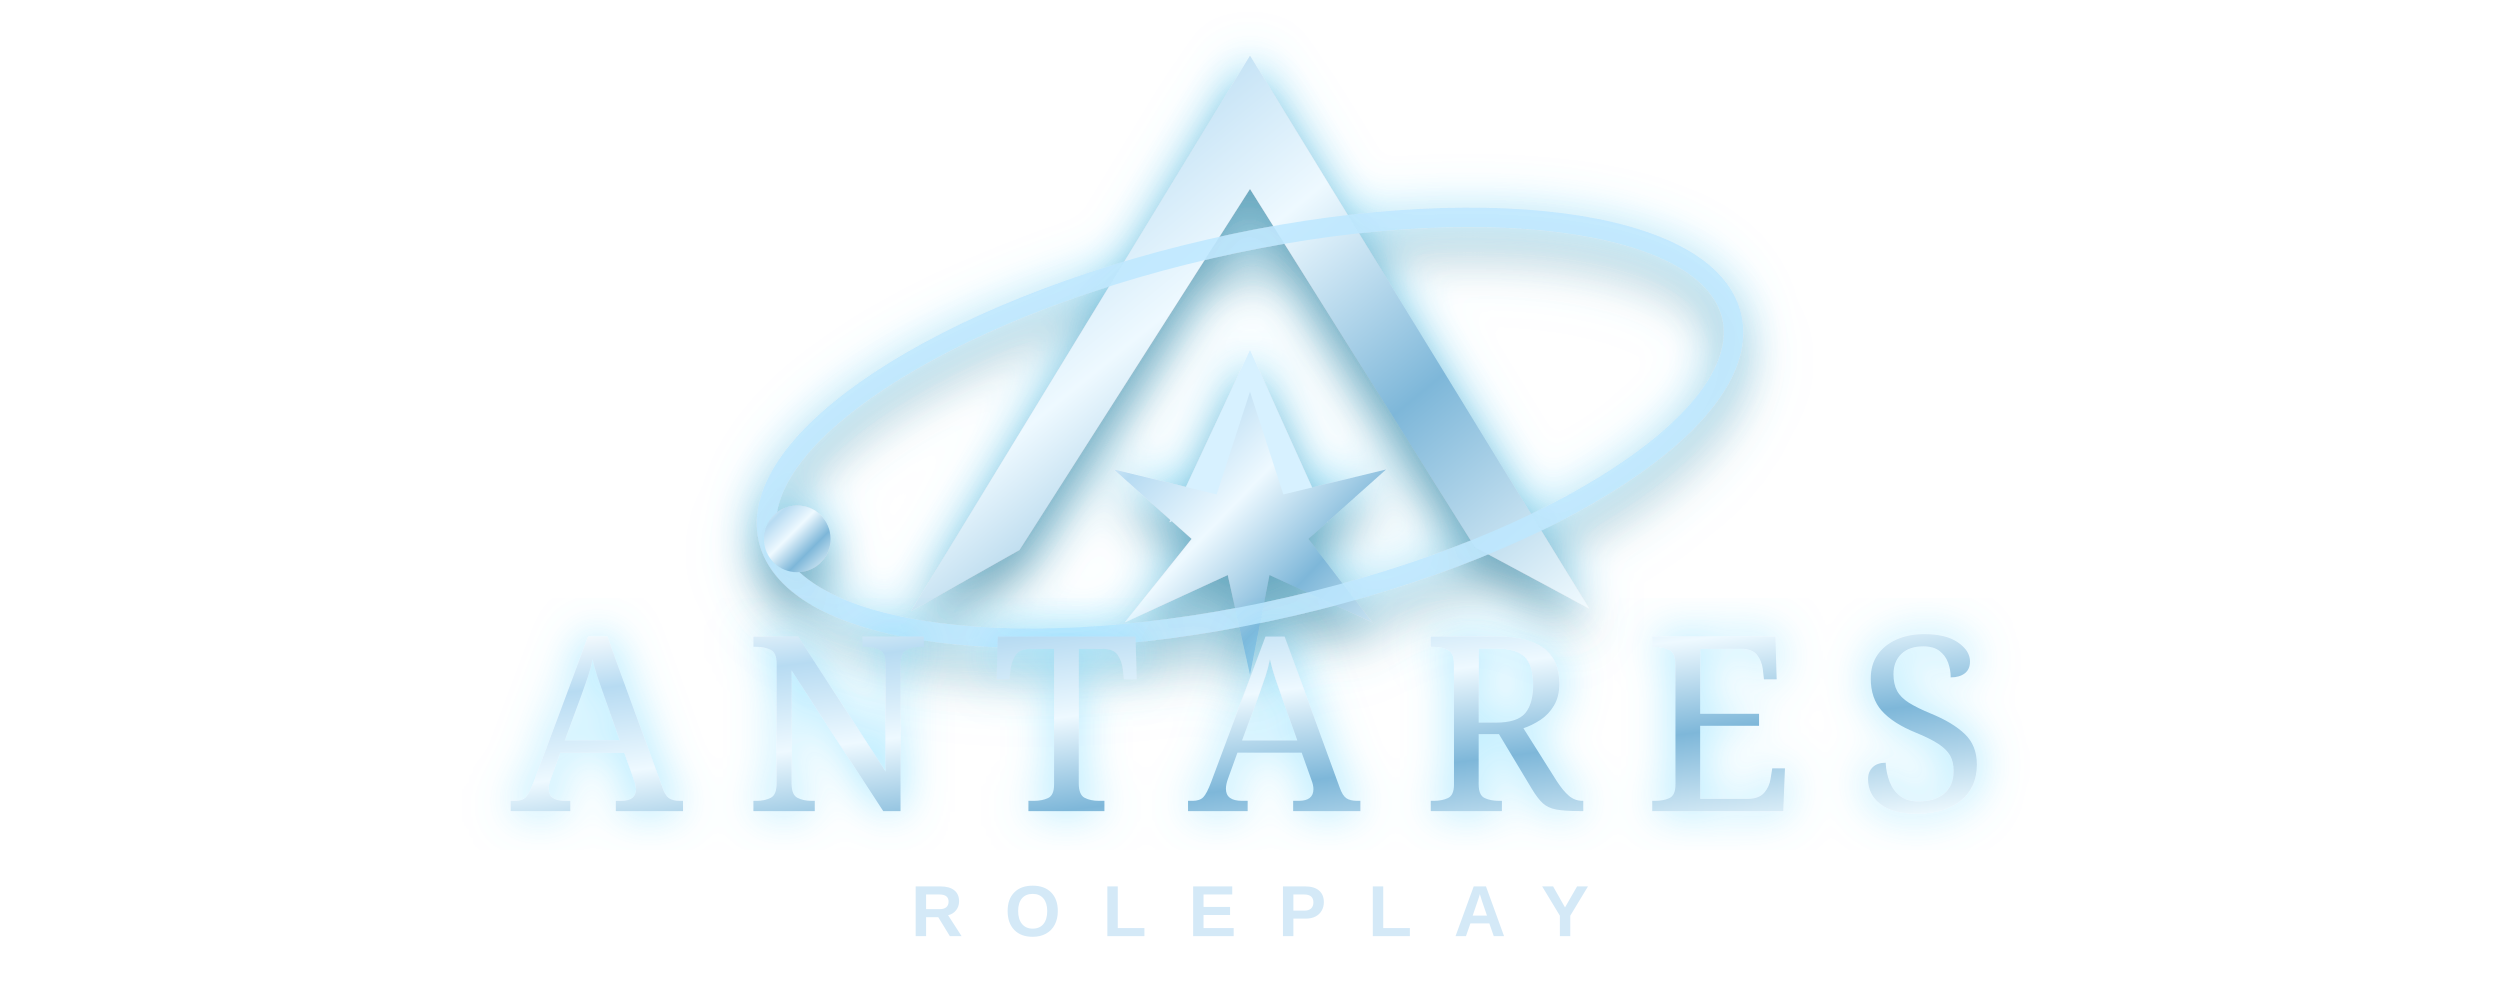
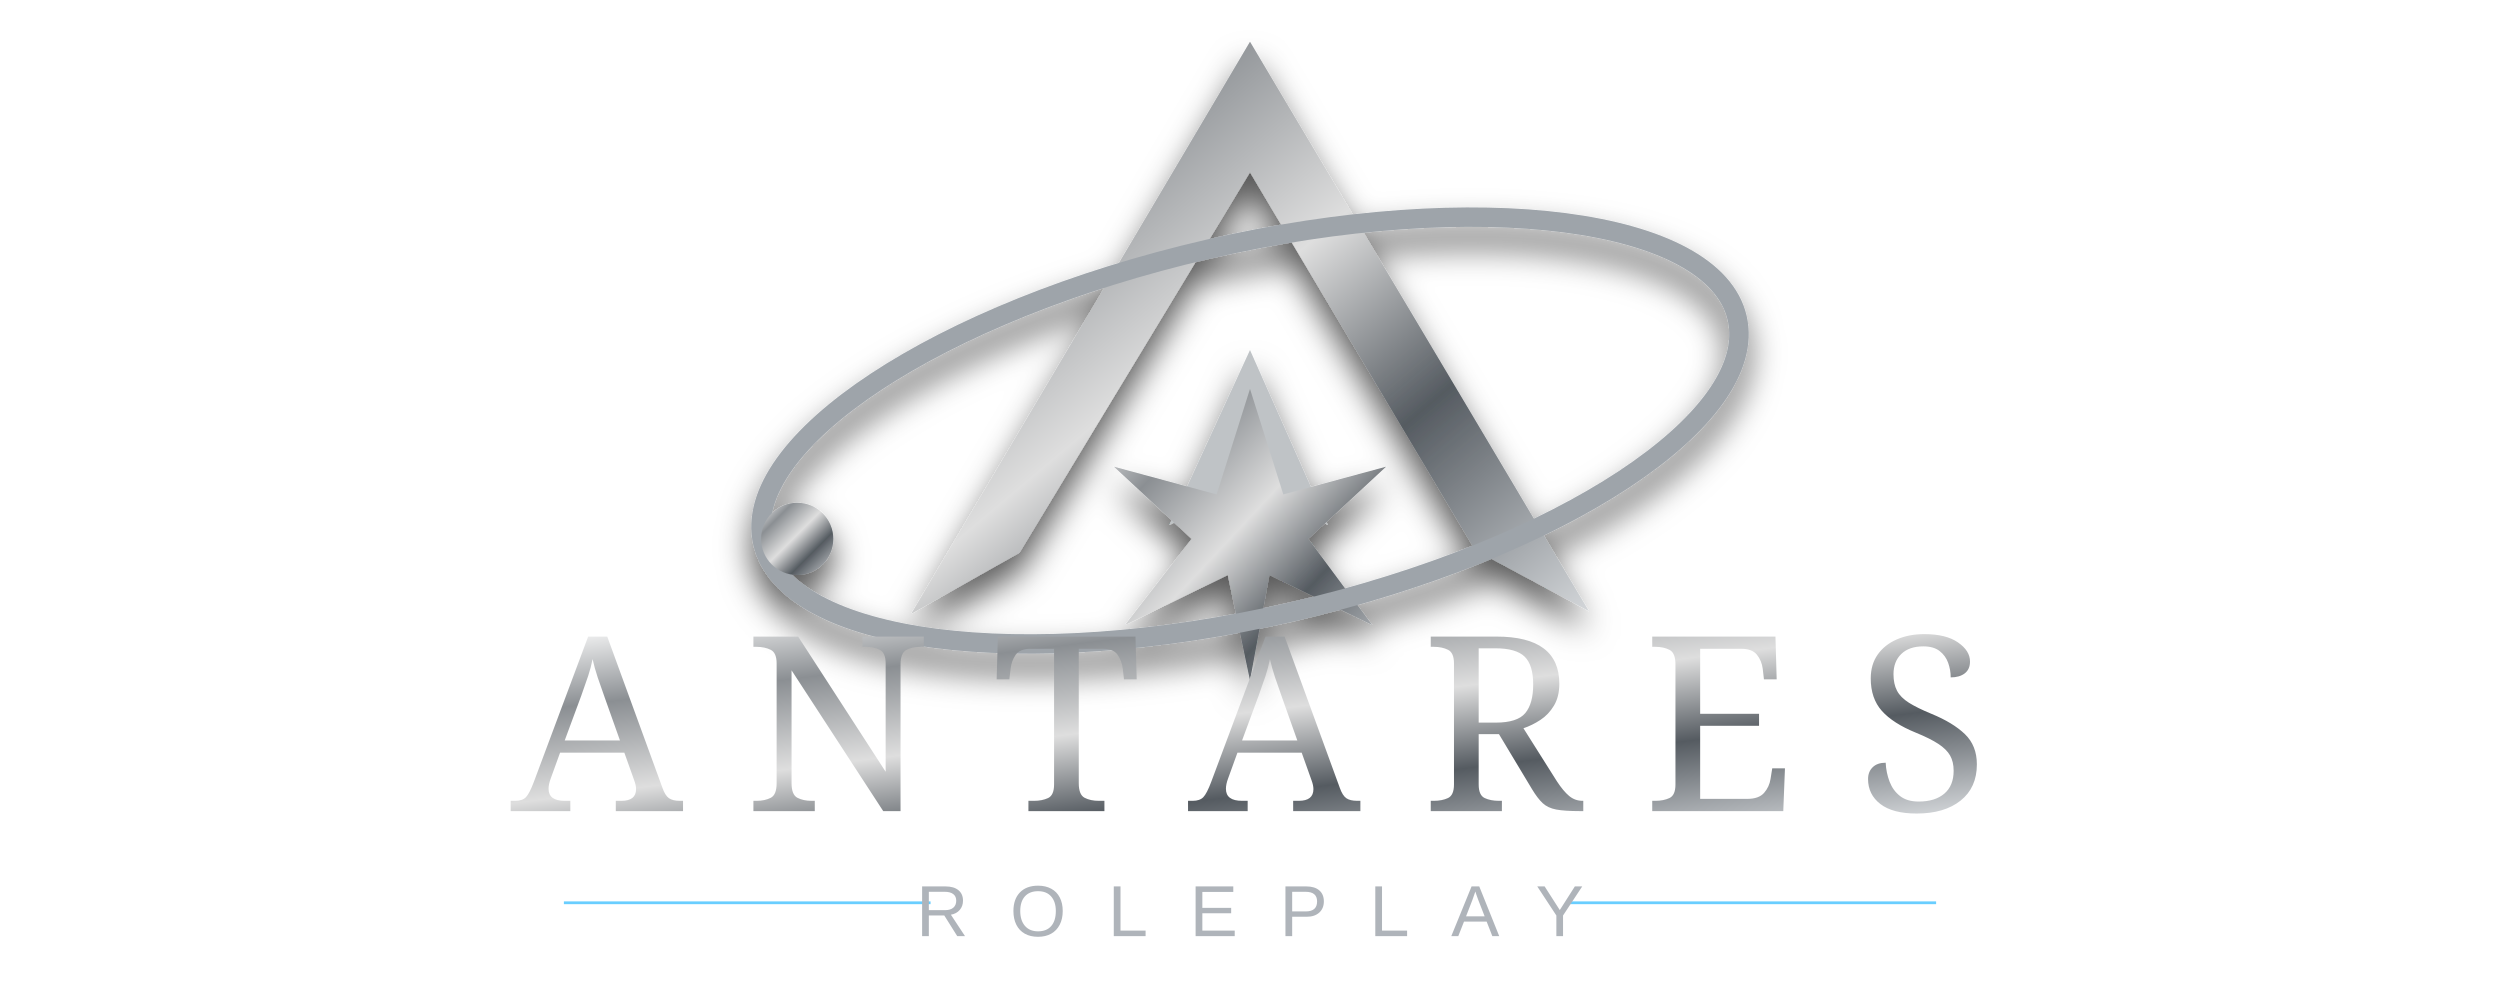
<svg xmlns="http://www.w3.org/2000/svg" viewBox="0 0 900 360">
  <defs>
    <linearGradient id="metal" x1="0" y1="0" x2="1" y2="1">
-       <stop offset="0" stop-color="#ffffff" />
-       <stop offset="0.18" stop-color="#b7dbf2" />
-       <stop offset="0.42" stop-color="#eef9ff" />
-       <stop offset="0.68" stop-color="#7eb7d9" />
-       <stop offset="1" stop-color="#f2fbff" />
+       <stop offset="0" stop-color="#fafafa" />
+       <stop offset=".22" stop-color="#8b8f93" />
+       <stop offset=".47" stop-color="#dedede" />
+       <stop offset=".7" stop-color="#555b61" />
+       <stop offset="1" stop-color="#d4d7da" />
    </linearGradient>
-     <linearGradient id="accent" x1="0" y1="0" x2="0" y2="1">
-       <stop offset="0" stop-color="#7fe0ff" />
-       <stop offset="1" stop-color="#289dff" />
-     </linearGradient>
-     <filter id="softGlow" x="-20%" y="-20%" width="140%" height="140%">
-       <feGaussianBlur stdDeviation="8" result="blur" />
-       <feColorMatrix in="blur" type="matrix" values="0 0 0 0 0.12 0 0 0 0 0.66 0 0 0 0 1 0 0 0 0.65 0" />
-       <feMerge>
-         <feMergeNode />
-         <feMergeNode in="SourceGraphic" />
-       </feMerge>
-     </filter>
-     <filter id="shadow" x="-20%" y="-20%" width="140%" height="140%">
-       <feDropShadow dx="0" dy="10" stdDeviation="8" flood-color="#000" flood-opacity="0.45" />
+     <filter id="shadow">
+       <feDropShadow dx="0" dy="7" stdDeviation="6" flood-color="#000" flood-opacity=".65" />
    </filter>
  </defs>
-   <g filter="url(#softGlow)">
-     <g filter="url(#shadow)">
-       <path d="M450 20L328 220L367 198L450 68L531 197L572 219Z" fill="url(#metal)" />
-       <path d="M450 126L421 188L450 173L478 188Z" fill="#d7f1ff" />
-       <path d="M450 141L462 178L499 169L471 194L494 224L457 207L450 243L442 207L405 224L429 194L401 169L438 178Z" fill="url(#metal)" />
-       <ellipse cx="450" cy="154" rx="178" ry="66" fill="none" stroke="#bde8ff" stroke-opacity="0.85" stroke-width="7" transform="rotate(-13 450 154)" />
-       <circle cx="287" cy="194" r="12" fill="url(#metal)" />
-     </g>
+   <g filter="url(#shadow)">
+     <path d="M450 15L328 221L367 199L450 62L531 198L572 220Z" fill="url(#metal)" />
+     <path d="M450 126L421 189L450 174L478 189Z" fill="#bfc3c6" />
+     <path d="M450 140L462 178L499 168L471 194L494 225L457 207L450 245L442 207L405 225L429 194L401 168L438 178Z" fill="url(#metal)" />
+     <ellipse cx="450" cy="155" rx="180" ry="67" fill="none" stroke="#9ea4aa" stroke-width="7" transform="rotate(-13 450 155)" />
+     <circle cx="287" cy="194" r="13" fill="url(#metal)" />
  </g>
-   <text x="450" y="292" text-anchor="middle" font-family="Georgia,serif" font-size="88" letter-spacing="22" fill="url(#metal)" filter="url(#softGlow)">ANTARES</text>
-   <g stroke="url(#accent)" stroke-width="3.5" stroke-linecap="round" opacity="0.9" filter="url(#softGlow)">
-     <line x1="201" y1="326" x2="336" y2="326" />
-     <line x1="564" y1="326" x2="699" y2="326" />
-   </g>
-   <text x="450" y="337" text-anchor="middle" font-family="Arial,sans-serif" font-size="26" font-weight="700" letter-spacing="15" fill="#d4e9f7">ROLEPLAY</text>
+   <text x="450" y="292" text-anchor="middle" font-family="Georgia,serif" font-size="88" letter-spacing="22" fill="url(#metal)">ANTARES</text>
+   <line x1="203" y1="325" x2="335" y2="325" stroke="#2ab9ff" stroke-opacity=".7" />
+   <line x1="565" y1="325" x2="697" y2="325" stroke="#2ab9ff" stroke-opacity=".7" />
+   <text x="450" y="337" text-anchor="middle" font-family="Arial,sans-serif" font-size="26" letter-spacing="15" fill="#afb4ba">ROLEPLAY</text>
</svg>
